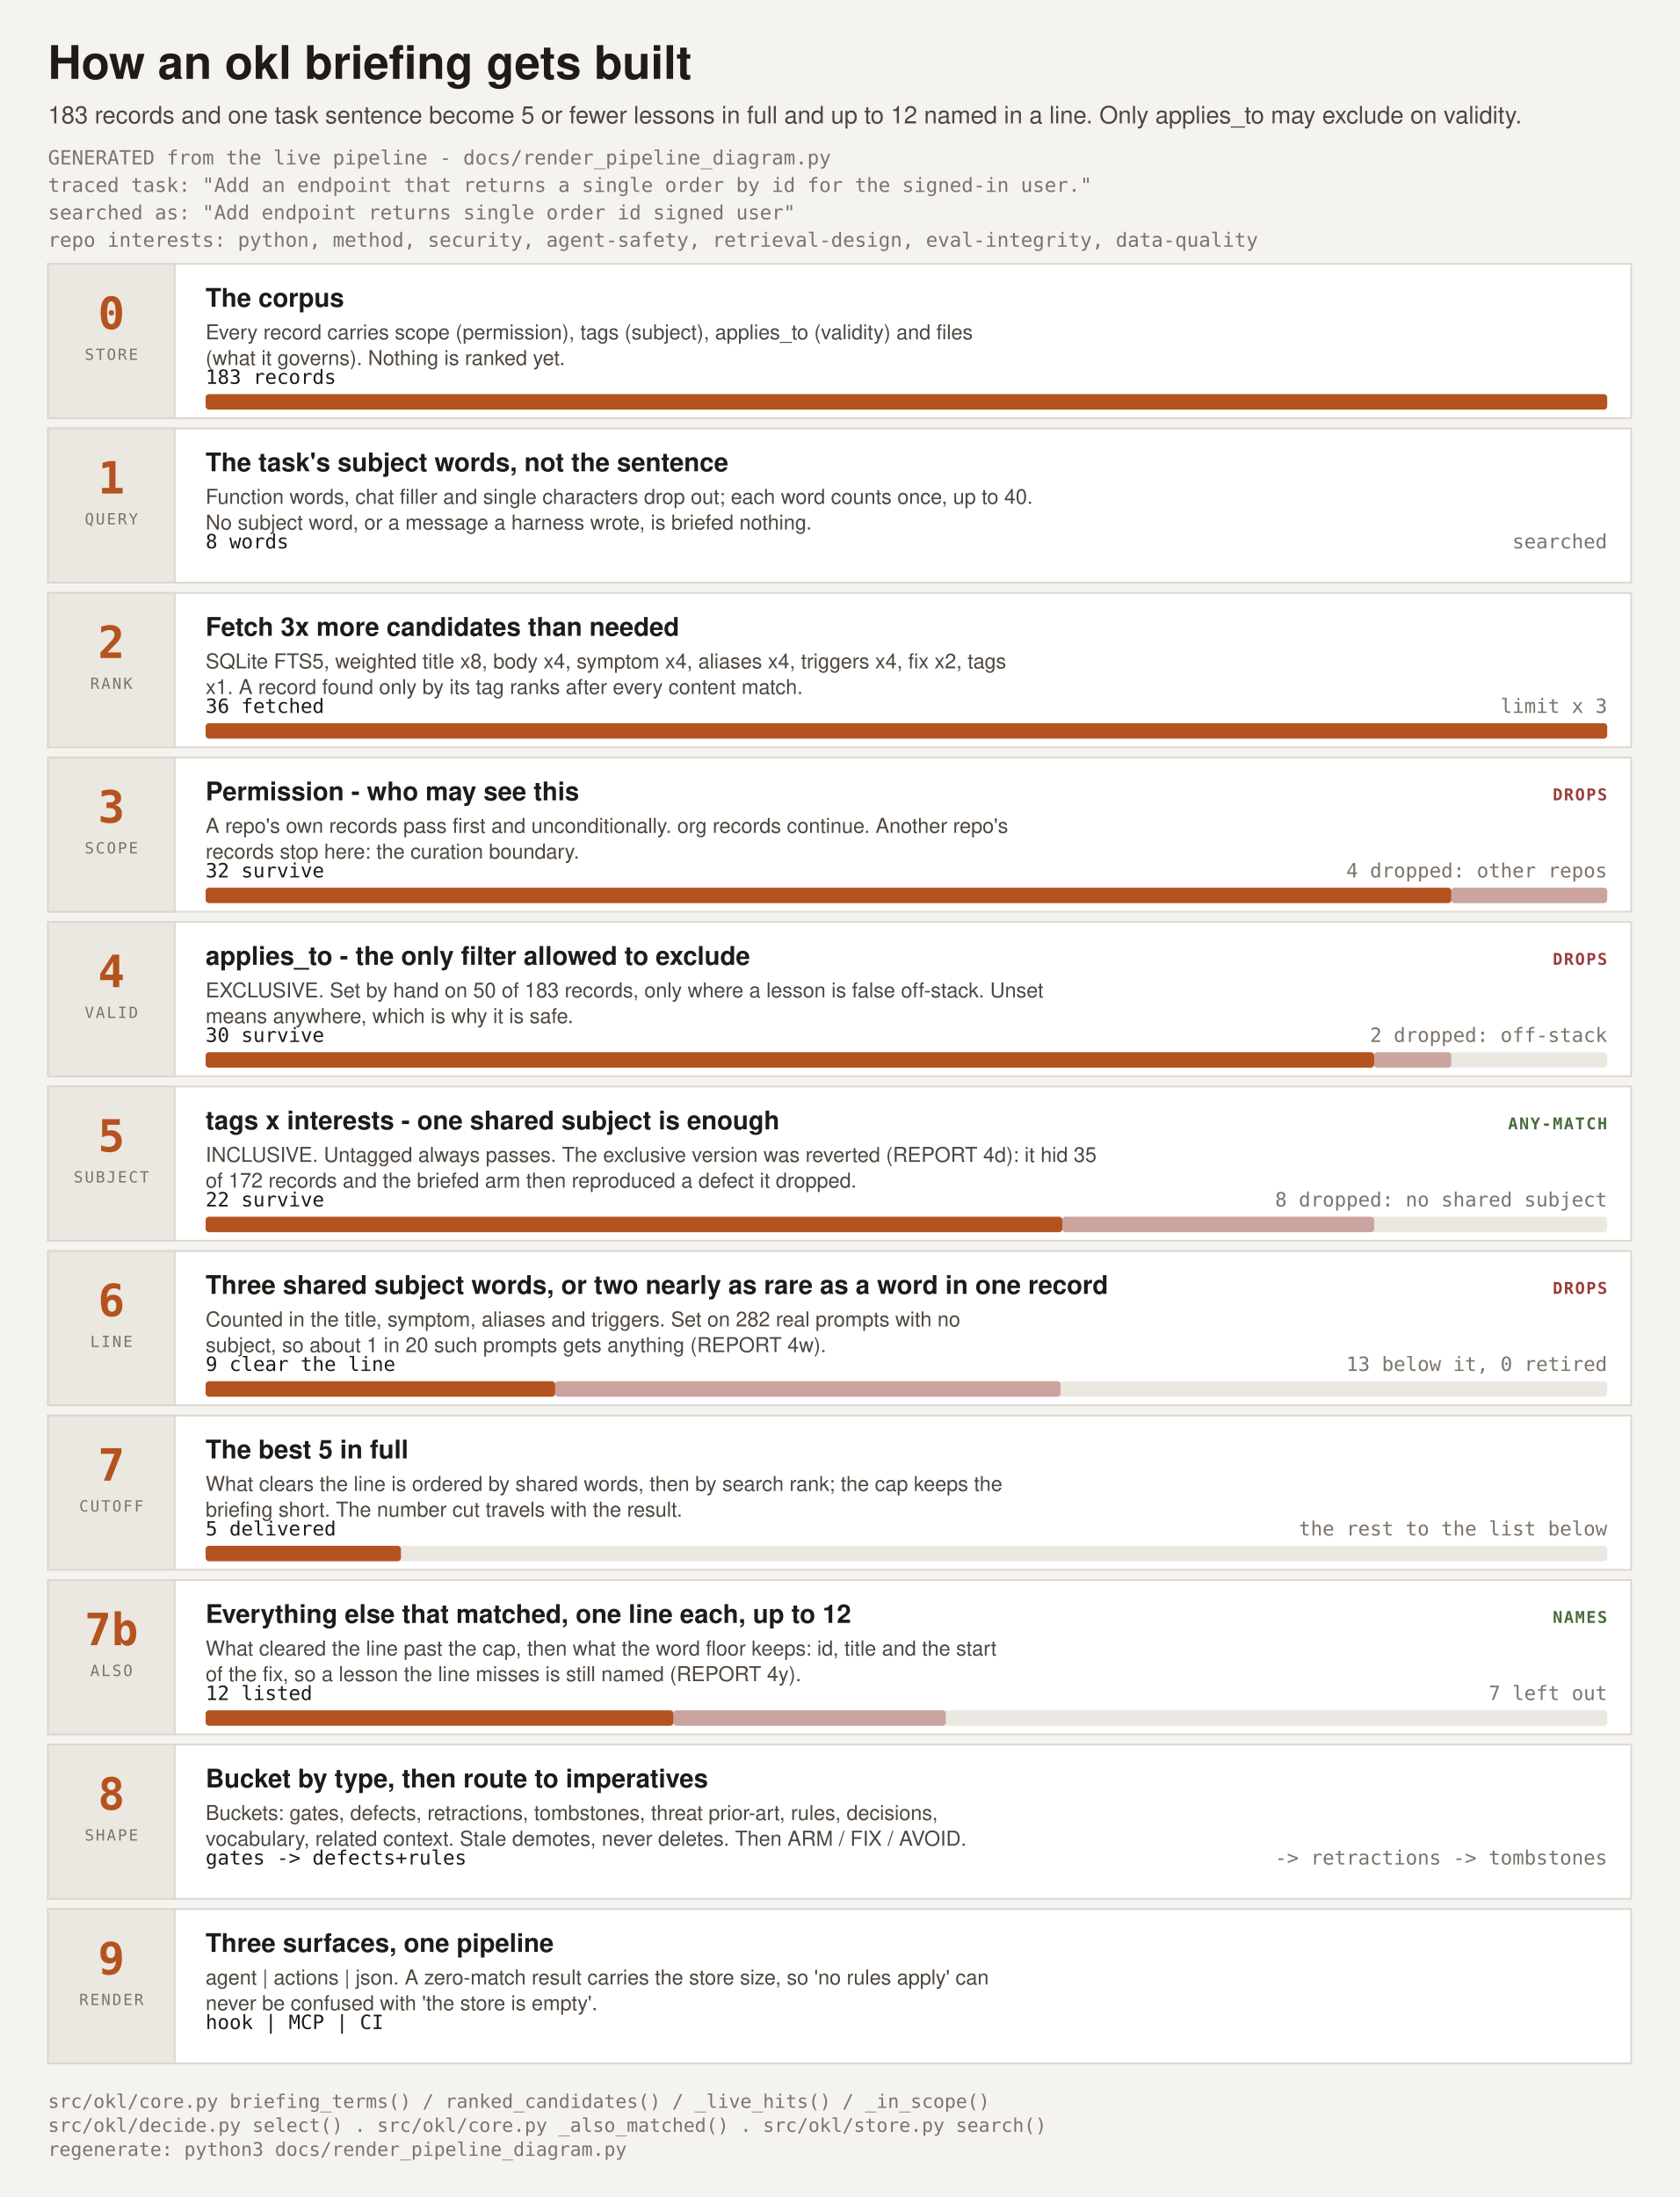
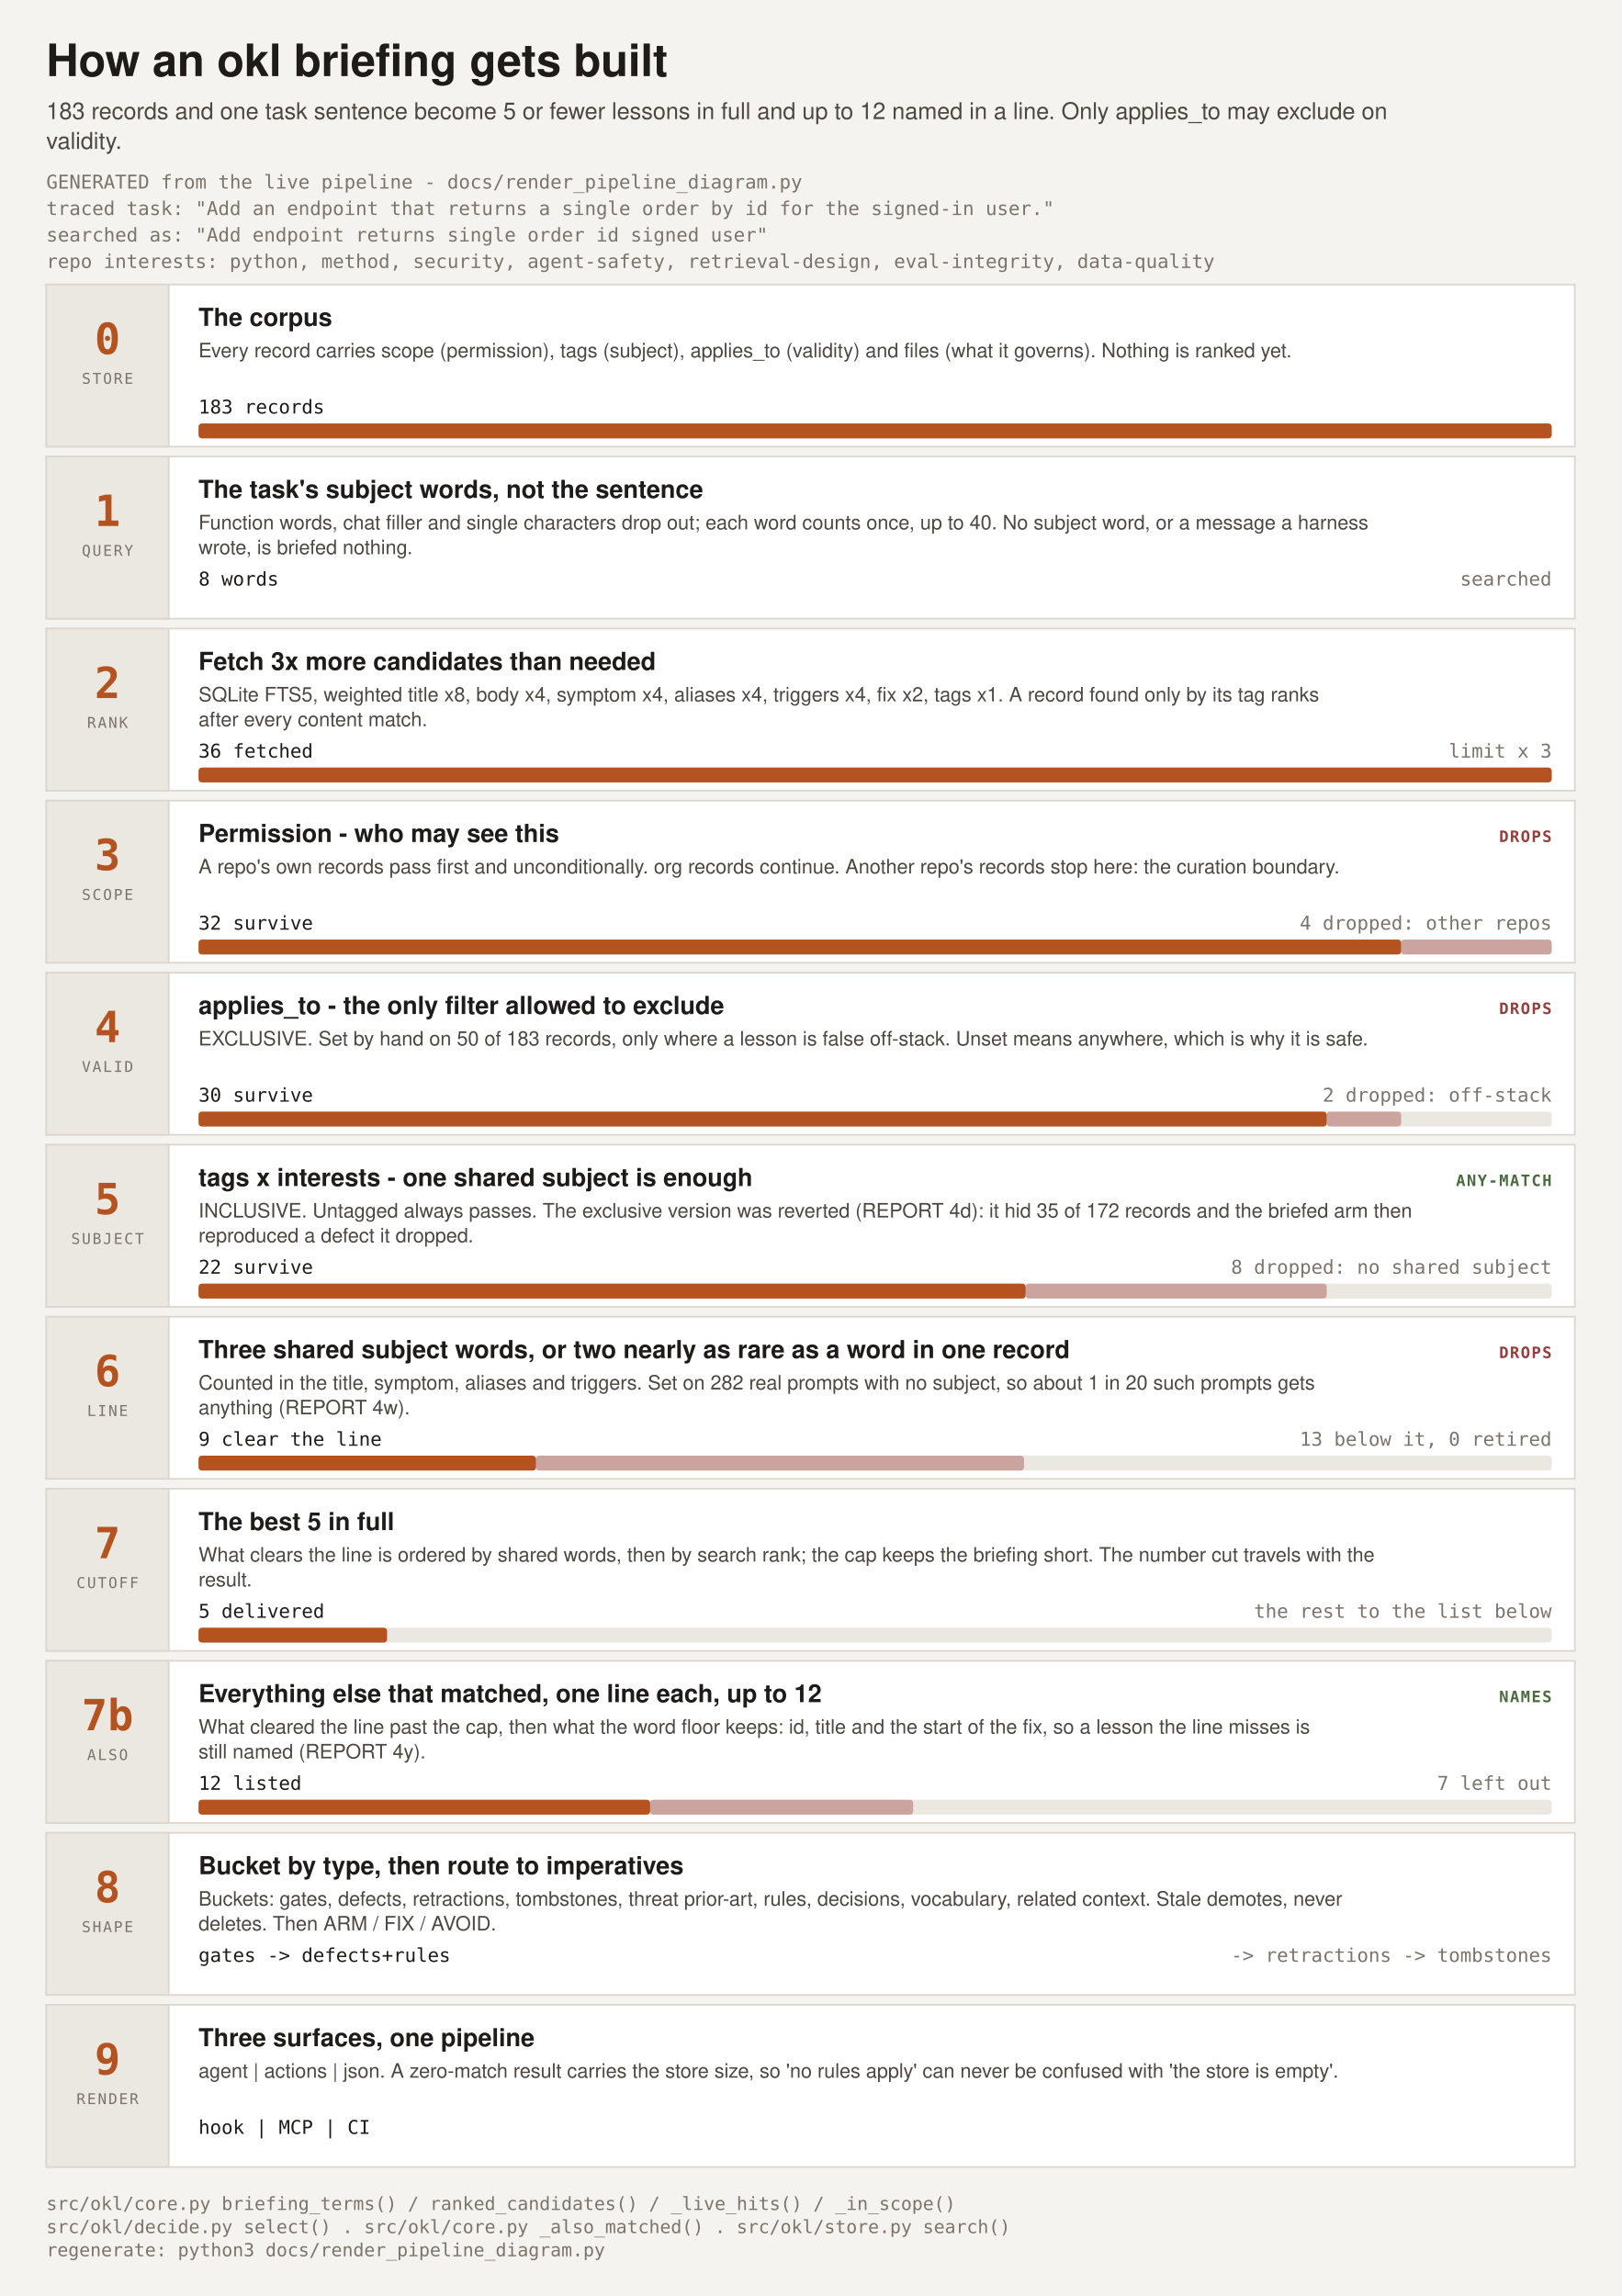
- <svg xmlns="http://www.w3.org/2000/svg" width="980" height="1282" viewBox="0 0 980 1282" font-family="ui-sans-serif,-apple-system,Segoe UI,Helvetica,Arial,sans-serif">
-   <rect width="980" height="1282" fill="#F5F3F0" />
+ <svg xmlns="http://www.w3.org/2000/svg" width="980" height="1388" viewBox="0 0 980 1388" font-family="ui-sans-serif,-apple-system,Segoe UI,Helvetica,Arial,sans-serif">
+   <rect width="980" height="1388" fill="#F5F3F0" />
  <text x="28" y="46" font-size="27" font-weight="700" fill="#1E1B18">How an okl briefing gets built</text>
-   <text x="28" y="72" font-size="14" fill="#4E4740">183 records and one task sentence become 5 or fewer lessons in full and up to 12 named in a line. Only applies_to may exclude on validity.</text>
-   <text x="28" y="96" font-size="11.5" font-family="ui-monospace,SFMono-Regular,Menlo,Consolas,monospace" fill="#7C736A">GENERATED from the live pipeline - docs/render_pipeline_diagram.py</text>
-   <text x="28" y="112" font-size="11.5" font-family="ui-monospace,SFMono-Regular,Menlo,Consolas,monospace" fill="#7C736A">traced task: "Add an endpoint that returns a single order by id for the signed-in user."</text>
-   <text x="28" y="128" font-size="11.5" font-family="ui-monospace,SFMono-Regular,Menlo,Consolas,monospace" fill="#7C736A">searched as: "Add endpoint returns single order id signed user"</text>
-   <text x="28" y="144" font-size="11.5" font-family="ui-monospace,SFMono-Regular,Menlo,Consolas,monospace" fill="#7C736A">repo interests: python, method, security, agent-safety, retrieval-design, eval-integrity, data-quality</text>
-   <rect x="28" y="154" width="924" height="90" fill="#FFFFFF" stroke="#DCD6CE" />
-   <rect x="28" y="154" width="74" height="90" fill="#EBE7E1" stroke="#DCD6CE" />
-   <text x="65" y="192" font-size="26" font-weight="700" fill="#B4531F" font-family="ui-monospace,SFMono-Regular,Menlo,Consolas,monospace" text-anchor="middle">0</text>
-   <text x="65" y="210" font-size="9" fill="#7C736A" font-family="ui-monospace,SFMono-Regular,Menlo,Consolas,monospace" text-anchor="middle" letter-spacing="1">STORE</text>
-   <text x="120" y="179" font-size="15" font-weight="600" fill="#1E1B18">The corpus</text>
-   <text x="120" y="198" font-size="12" fill="#4E4740">Every record carries scope (permission), tags (subject), applies_to (validity) and files</text>
-   <text x="120" y="213" font-size="12" fill="#4E4740">(what it governs). Nothing is ranked yet.</text>
-   <text x="120" y="224" font-size="11.5" font-family="ui-monospace,SFMono-Regular,Menlo,Consolas,monospace" fill="#1E1B18" font-weight="500">183 records</text>
-   <rect x="120" y="230" width="818" height="9" rx="2" fill="#EBE7E1" />
-   <rect x="120" y="230" width="818" height="9" rx="2" fill="#B4531F" />
-   <rect x="28" y="250" width="924" height="90" fill="#FFFFFF" stroke="#DCD6CE" />
-   <rect x="28" y="250" width="74" height="90" fill="#EBE7E1" stroke="#DCD6CE" />
-   <text x="65" y="288" font-size="26" font-weight="700" fill="#B4531F" font-family="ui-monospace,SFMono-Regular,Menlo,Consolas,monospace" text-anchor="middle">1</text>
-   <text x="65" y="306" font-size="9" fill="#7C736A" font-family="ui-monospace,SFMono-Regular,Menlo,Consolas,monospace" text-anchor="middle" letter-spacing="1">QUERY</text>
-   <text x="120" y="275" font-size="15" font-weight="600" fill="#1E1B18">The task's subject words, not the sentence</text>
-   <text x="120" y="294" font-size="12" fill="#4E4740">Function words, chat filler and single characters drop out; each word counts once, up to 40.</text>
-   <text x="120" y="309" font-size="12" fill="#4E4740">No subject word, or a message a harness wrote, is briefed nothing.</text>
-   <text x="120" y="320" font-size="11.5" font-family="ui-monospace,SFMono-Regular,Menlo,Consolas,monospace" fill="#1E1B18" font-weight="500">8 words</text>
-   <text x="938" y="320" font-size="11.5" font-family="ui-monospace,SFMono-Regular,Menlo,Consolas,monospace" fill="#7C736A" text-anchor="end">searched</text>
-   <rect x="28" y="346" width="924" height="90" fill="#FFFFFF" stroke="#DCD6CE" />
-   <rect x="28" y="346" width="74" height="90" fill="#EBE7E1" stroke="#DCD6CE" />
-   <text x="65" y="384" font-size="26" font-weight="700" fill="#B4531F" font-family="ui-monospace,SFMono-Regular,Menlo,Consolas,monospace" text-anchor="middle">2</text>
-   <text x="65" y="402" font-size="9" fill="#7C736A" font-family="ui-monospace,SFMono-Regular,Menlo,Consolas,monospace" text-anchor="middle" letter-spacing="1">RANK</text>
-   <text x="120" y="371" font-size="15" font-weight="600" fill="#1E1B18">Fetch 3x more candidates than needed</text>
-   <text x="120" y="390" font-size="12" fill="#4E4740">SQLite FTS5, weighted title x8, body x4, symptom x4, aliases x4, triggers x4, fix x2, tags</text>
-   <text x="120" y="405" font-size="12" fill="#4E4740">x1. A record found only by its tag ranks after every content match.</text>
-   <text x="120" y="416" font-size="11.5" font-family="ui-monospace,SFMono-Regular,Menlo,Consolas,monospace" fill="#1E1B18" font-weight="500">36 fetched</text>
-   <text x="938" y="416" font-size="11.5" font-family="ui-monospace,SFMono-Regular,Menlo,Consolas,monospace" fill="#7C736A" text-anchor="end">limit x 3</text>
-   <rect x="120" y="422" width="818" height="9" rx="2" fill="#EBE7E1" />
-   <rect x="120" y="422" width="818" height="9" rx="2" fill="#B4531F" />
-   <rect x="28" y="442" width="924" height="90" fill="#FFFFFF" stroke="#DCD6CE" />
-   <rect x="28" y="442" width="74" height="90" fill="#EBE7E1" stroke="#DCD6CE" />
-   <text x="65" y="480" font-size="26" font-weight="700" fill="#B4531F" font-family="ui-monospace,SFMono-Regular,Menlo,Consolas,monospace" text-anchor="middle">3</text>
-   <text x="65" y="498" font-size="9" fill="#7C736A" font-family="ui-monospace,SFMono-Regular,Menlo,Consolas,monospace" text-anchor="middle" letter-spacing="1">SCOPE</text>
-   <text x="120" y="467" font-size="15" font-weight="600" fill="#1E1B18">Permission - who may see this</text>
-   <text x="120" y="486" font-size="12" fill="#4E4740">A repo's own records pass first and unconditionally. org records continue. Another repo's</text>
-   <text x="120" y="501" font-size="12" fill="#4E4740">records stop here: the curation boundary.</text>
-   <text x="938" y="467" font-size="9.5" fill="#9B3B3B" font-family="ui-monospace,SFMono-Regular,Menlo,Consolas,monospace" font-weight="700" text-anchor="end" letter-spacing="0.8">DROPS</text>
-   <text x="120" y="512" font-size="11.5" font-family="ui-monospace,SFMono-Regular,Menlo,Consolas,monospace" fill="#1E1B18" font-weight="500">32 survive</text>
-   <text x="938" y="512" font-size="11.5" font-family="ui-monospace,SFMono-Regular,Menlo,Consolas,monospace" fill="#7C736A" text-anchor="end">4 dropped: other repos</text>
-   <rect x="120" y="518" width="818" height="9" rx="2" fill="#EBE7E1" />
-   <rect x="120" y="518" width="727" height="9" rx="2" fill="#B4531F" />
-   <rect x="847" y="518" width="91" height="9" rx="2" fill="#9B3B3B" opacity="0.4" />
-   <rect x="28" y="538" width="924" height="90" fill="#FFFFFF" stroke="#DCD6CE" />
-   <rect x="28" y="538" width="74" height="90" fill="#EBE7E1" stroke="#DCD6CE" />
-   <text x="65" y="576" font-size="26" font-weight="700" fill="#B4531F" font-family="ui-monospace,SFMono-Regular,Menlo,Consolas,monospace" text-anchor="middle">4</text>
-   <text x="65" y="594" font-size="9" fill="#7C736A" font-family="ui-monospace,SFMono-Regular,Menlo,Consolas,monospace" text-anchor="middle" letter-spacing="1">VALID</text>
-   <text x="120" y="563" font-size="15" font-weight="600" fill="#1E1B18">applies_to - the only filter allowed to exclude</text>
-   <text x="120" y="582" font-size="12" fill="#4E4740">EXCLUSIVE. Set by hand on 50 of 183 records, only where a lesson is false off-stack. Unset</text>
-   <text x="120" y="597" font-size="12" fill="#4E4740">means anywhere, which is why it is safe.</text>
-   <text x="938" y="563" font-size="9.5" fill="#9B3B3B" font-family="ui-monospace,SFMono-Regular,Menlo,Consolas,monospace" font-weight="700" text-anchor="end" letter-spacing="0.8">DROPS</text>
-   <text x="120" y="608" font-size="11.5" font-family="ui-monospace,SFMono-Regular,Menlo,Consolas,monospace" fill="#1E1B18" font-weight="500">30 survive</text>
-   <text x="938" y="608" font-size="11.5" font-family="ui-monospace,SFMono-Regular,Menlo,Consolas,monospace" fill="#7C736A" text-anchor="end">2 dropped: off-stack</text>
-   <rect x="120" y="614" width="818" height="9" rx="2" fill="#EBE7E1" />
-   <rect x="120" y="614" width="682" height="9" rx="2" fill="#B4531F" />
-   <rect x="802" y="614" width="45" height="9" rx="2" fill="#9B3B3B" opacity="0.4" />
-   <rect x="28" y="634" width="924" height="90" fill="#FFFFFF" stroke="#DCD6CE" />
-   <rect x="28" y="634" width="74" height="90" fill="#EBE7E1" stroke="#DCD6CE" />
-   <text x="65" y="672" font-size="26" font-weight="700" fill="#B4531F" font-family="ui-monospace,SFMono-Regular,Menlo,Consolas,monospace" text-anchor="middle">5</text>
-   <text x="65" y="690" font-size="9" fill="#7C736A" font-family="ui-monospace,SFMono-Regular,Menlo,Consolas,monospace" text-anchor="middle" letter-spacing="1">SUBJECT</text>
-   <text x="120" y="659" font-size="15" font-weight="600" fill="#1E1B18">tags x interests - one shared subject is enough</text>
-   <text x="120" y="678" font-size="12" fill="#4E4740">INCLUSIVE. Untagged always passes. The exclusive version was reverted (REPORT 4d): it hid 35</text>
-   <text x="120" y="693" font-size="12" fill="#4E4740">of 172 records and the briefed arm then reproduced a defect it dropped.</text>
-   <text x="938" y="659" font-size="9.5" fill="#4A6B3D" font-family="ui-monospace,SFMono-Regular,Menlo,Consolas,monospace" font-weight="700" text-anchor="end" letter-spacing="0.8">ANY-MATCH</text>
-   <text x="120" y="704" font-size="11.5" font-family="ui-monospace,SFMono-Regular,Menlo,Consolas,monospace" fill="#1E1B18" font-weight="500">22 survive</text>
-   <text x="938" y="704" font-size="11.5" font-family="ui-monospace,SFMono-Regular,Menlo,Consolas,monospace" fill="#7C736A" text-anchor="end">8 dropped: no shared subject</text>
-   <rect x="120" y="710" width="818" height="9" rx="2" fill="#EBE7E1" />
-   <rect x="120" y="710" width="500" height="9" rx="2" fill="#B4531F" />
-   <rect x="620" y="710" width="182" height="9" rx="2" fill="#9B3B3B" opacity="0.4" />
-   <rect x="28" y="730" width="924" height="90" fill="#FFFFFF" stroke="#DCD6CE" />
-   <rect x="28" y="730" width="74" height="90" fill="#EBE7E1" stroke="#DCD6CE" />
-   <text x="65" y="768" font-size="26" font-weight="700" fill="#B4531F" font-family="ui-monospace,SFMono-Regular,Menlo,Consolas,monospace" text-anchor="middle">6</text>
-   <text x="65" y="786" font-size="9" fill="#7C736A" font-family="ui-monospace,SFMono-Regular,Menlo,Consolas,monospace" text-anchor="middle" letter-spacing="1">LINE</text>
-   <text x="120" y="755" font-size="15" font-weight="600" fill="#1E1B18">Three shared subject words, or two nearly as rare as a word in one record</text>
-   <text x="120" y="774" font-size="12" fill="#4E4740">Counted in the title, symptom, aliases and triggers. Set on 282 real prompts with no</text>
-   <text x="120" y="789" font-size="12" fill="#4E4740">subject, so about 1 in 20 such prompts gets anything (REPORT 4w).</text>
-   <text x="938" y="755" font-size="9.5" fill="#9B3B3B" font-family="ui-monospace,SFMono-Regular,Menlo,Consolas,monospace" font-weight="700" text-anchor="end" letter-spacing="0.8">DROPS</text>
-   <text x="120" y="800" font-size="11.5" font-family="ui-monospace,SFMono-Regular,Menlo,Consolas,monospace" fill="#1E1B18" font-weight="500">9 clear the line</text>
-   <text x="938" y="800" font-size="11.5" font-family="ui-monospace,SFMono-Regular,Menlo,Consolas,monospace" fill="#7C736A" text-anchor="end">13 below it, 0 retired</text>
-   <rect x="120" y="806" width="818" height="9" rx="2" fill="#EBE7E1" />
-   <rect x="120" y="806" width="204" height="9" rx="2" fill="#B4531F" />
-   <rect x="324" y="806" width="295" height="9" rx="2" fill="#9B3B3B" opacity="0.4" />
-   <rect x="28" y="826" width="924" height="90" fill="#FFFFFF" stroke="#DCD6CE" />
-   <rect x="28" y="826" width="74" height="90" fill="#EBE7E1" stroke="#DCD6CE" />
-   <text x="65" y="864" font-size="26" font-weight="700" fill="#B4531F" font-family="ui-monospace,SFMono-Regular,Menlo,Consolas,monospace" text-anchor="middle">7</text>
-   <text x="65" y="882" font-size="9" fill="#7C736A" font-family="ui-monospace,SFMono-Regular,Menlo,Consolas,monospace" text-anchor="middle" letter-spacing="1">CUTOFF</text>
-   <text x="120" y="851" font-size="15" font-weight="600" fill="#1E1B18">The best 5 in full</text>
-   <text x="120" y="870" font-size="12" fill="#4E4740">What clears the line is ordered by shared words, then by search rank; the cap keeps the</text>
-   <text x="120" y="885" font-size="12" fill="#4E4740">briefing short. The number cut travels with the result.</text>
-   <text x="120" y="896" font-size="11.5" font-family="ui-monospace,SFMono-Regular,Menlo,Consolas,monospace" fill="#1E1B18" font-weight="500">5 delivered</text>
-   <text x="938" y="896" font-size="11.5" font-family="ui-monospace,SFMono-Regular,Menlo,Consolas,monospace" fill="#7C736A" text-anchor="end">the rest to the list below</text>
-   <rect x="120" y="902" width="818" height="9" rx="2" fill="#EBE7E1" />
-   <rect x="120" y="902" width="114" height="9" rx="2" fill="#B4531F" />
-   <rect x="28" y="922" width="924" height="90" fill="#FFFFFF" stroke="#DCD6CE" />
-   <rect x="28" y="922" width="74" height="90" fill="#EBE7E1" stroke="#DCD6CE" />
-   <text x="65" y="960" font-size="26" font-weight="700" fill="#B4531F" font-family="ui-monospace,SFMono-Regular,Menlo,Consolas,monospace" text-anchor="middle">7b</text>
-   <text x="65" y="978" font-size="9" fill="#7C736A" font-family="ui-monospace,SFMono-Regular,Menlo,Consolas,monospace" text-anchor="middle" letter-spacing="1">ALSO</text>
-   <text x="120" y="947" font-size="15" font-weight="600" fill="#1E1B18">Everything else that matched, one line each, up to 12</text>
-   <text x="120" y="966" font-size="12" fill="#4E4740">What cleared the line past the cap, then what the word floor keeps: id, title and the start</text>
-   <text x="120" y="981" font-size="12" fill="#4E4740">of the fix, so a lesson the line misses is still named (REPORT 4y).</text>
-   <text x="938" y="947" font-size="9.5" fill="#4A6B3D" font-family="ui-monospace,SFMono-Regular,Menlo,Consolas,monospace" font-weight="700" text-anchor="end" letter-spacing="0.8">NAMES</text>
-   <text x="120" y="992" font-size="11.5" font-family="ui-monospace,SFMono-Regular,Menlo,Consolas,monospace" fill="#1E1B18" font-weight="500">12 listed</text>
-   <text x="938" y="992" font-size="11.5" font-family="ui-monospace,SFMono-Regular,Menlo,Consolas,monospace" fill="#7C736A" text-anchor="end">7 left out</text>
-   <rect x="120" y="998" width="818" height="9" rx="2" fill="#EBE7E1" />
-   <rect x="120" y="998" width="273" height="9" rx="2" fill="#B4531F" />
-   <rect x="393" y="998" width="159" height="9" rx="2" fill="#9B3B3B" opacity="0.4" />
-   <rect x="28" y="1018" width="924" height="90" fill="#FFFFFF" stroke="#DCD6CE" />
-   <rect x="28" y="1018" width="74" height="90" fill="#EBE7E1" stroke="#DCD6CE" />
-   <text x="65" y="1056" font-size="26" font-weight="700" fill="#B4531F" font-family="ui-monospace,SFMono-Regular,Menlo,Consolas,monospace" text-anchor="middle">8</text>
-   <text x="65" y="1074" font-size="9" fill="#7C736A" font-family="ui-monospace,SFMono-Regular,Menlo,Consolas,monospace" text-anchor="middle" letter-spacing="1">SHAPE</text>
-   <text x="120" y="1043" font-size="15" font-weight="600" fill="#1E1B18">Bucket by type, then route to imperatives</text>
-   <text x="120" y="1062" font-size="12" fill="#4E4740">Buckets: gates, defects, retractions, tombstones, threat prior-art, rules, decisions,</text>
-   <text x="120" y="1077" font-size="12" fill="#4E4740">vocabulary, related context. Stale demotes, never deletes. Then ARM / FIX / AVOID.</text>
-   <text x="120" y="1088" font-size="11.5" font-family="ui-monospace,SFMono-Regular,Menlo,Consolas,monospace" fill="#1E1B18" font-weight="500">gates -&gt; defects+rules</text>
-   <text x="938" y="1088" font-size="11.5" font-family="ui-monospace,SFMono-Regular,Menlo,Consolas,monospace" fill="#7C736A" text-anchor="end">-&gt; retractions -&gt; tombstones</text>
-   <rect x="28" y="1114" width="924" height="90" fill="#FFFFFF" stroke="#DCD6CE" />
-   <rect x="28" y="1114" width="74" height="90" fill="#EBE7E1" stroke="#DCD6CE" />
-   <text x="65" y="1152" font-size="26" font-weight="700" fill="#B4531F" font-family="ui-monospace,SFMono-Regular,Menlo,Consolas,monospace" text-anchor="middle">9</text>
-   <text x="65" y="1170" font-size="9" fill="#7C736A" font-family="ui-monospace,SFMono-Regular,Menlo,Consolas,monospace" text-anchor="middle" letter-spacing="1">RENDER</text>
-   <text x="120" y="1139" font-size="15" font-weight="600" fill="#1E1B18">Three surfaces, one pipeline</text>
-   <text x="120" y="1158" font-size="12" fill="#4E4740">agent | actions | json. A zero-match result carries the store size, so 'no rules apply' can</text>
-   <text x="120" y="1173" font-size="12" fill="#4E4740">never be confused with 'the store is empty'.</text>
-   <text x="120" y="1184" font-size="11.5" font-family="ui-monospace,SFMono-Regular,Menlo,Consolas,monospace" fill="#1E1B18" font-weight="500">hook | MCP | CI</text>
-   <text x="28" y="1230" font-size="11" font-family="ui-monospace,SFMono-Regular,Menlo,Consolas,monospace" fill="#7C736A">src/okl/core.py briefing_terms() / ranked_candidates() / _live_hits() / _in_scope()</text>
-   <text x="28" y="1244" font-size="11" font-family="ui-monospace,SFMono-Regular,Menlo,Consolas,monospace" fill="#7C736A">src/okl/decide.py select() . src/okl/core.py _also_matched() . src/okl/store.py search()</text>
-   <text x="28" y="1258" font-size="11" font-family="ui-monospace,SFMono-Regular,Menlo,Consolas,monospace" fill="#7C736A">regenerate: python3 docs/render_pipeline_diagram.py</text>
+   <text x="28" y="72" font-size="14" fill="#4E4740">183 records and one task sentence become 5 or fewer lessons in full and up to 12 named in a line. Only applies_to may exclude on</text>
+   <text x="28" y="90" font-size="14" fill="#4E4740">validity.</text>
+   <text x="28" y="114" font-size="11.5" font-family="ui-monospace,SFMono-Regular,Menlo,Consolas,monospace" fill="#7C736A">GENERATED from the live pipeline - docs/render_pipeline_diagram.py</text>
+   <text x="28" y="130" font-size="11.5" font-family="ui-monospace,SFMono-Regular,Menlo,Consolas,monospace" fill="#7C736A">traced task: "Add an endpoint that returns a single order by id for the signed-in user."</text>
+   <text x="28" y="146" font-size="11.5" font-family="ui-monospace,SFMono-Regular,Menlo,Consolas,monospace" fill="#7C736A">searched as: "Add endpoint returns single order id signed user"</text>
+   <text x="28" y="162" font-size="11.5" font-family="ui-monospace,SFMono-Regular,Menlo,Consolas,monospace" fill="#7C736A">repo interests: python, method, security, agent-safety, retrieval-design, eval-integrity, data-quality</text>
+   <rect x="28" y="172" width="924" height="98" fill="#FFFFFF" stroke="#DCD6CE" />
+   <rect x="28" y="172" width="74" height="98" fill="#EBE7E1" stroke="#DCD6CE" />
+   <text x="65" y="214" font-size="26" font-weight="700" fill="#B4531F" font-family="ui-monospace,SFMono-Regular,Menlo,Consolas,monospace" text-anchor="middle">0</text>
+   <text x="65" y="232" font-size="9" fill="#7C736A" font-family="ui-monospace,SFMono-Regular,Menlo,Consolas,monospace" text-anchor="middle" letter-spacing="1">STORE</text>
+   <text x="120" y="197" font-size="15" font-weight="600" fill="#1E1B18">The corpus</text>
+   <text x="120" y="216" font-size="12" fill="#4E4740">Every record carries scope (permission), tags (subject), applies_to (validity) and files (what it governs). Nothing is ranked yet.</text>
+   <text x="120" y="250" font-size="11.5" font-family="ui-monospace,SFMono-Regular,Menlo,Consolas,monospace" fill="#1E1B18" font-weight="500">183 records</text>
+   <rect x="120" y="256" width="818" height="9" rx="2" fill="#EBE7E1" />
+   <rect x="120" y="256" width="818" height="9" rx="2" fill="#B4531F" />
+   <rect x="28" y="276" width="924" height="98" fill="#FFFFFF" stroke="#DCD6CE" />
+   <rect x="28" y="276" width="74" height="98" fill="#EBE7E1" stroke="#DCD6CE" />
+   <text x="65" y="318" font-size="26" font-weight="700" fill="#B4531F" font-family="ui-monospace,SFMono-Regular,Menlo,Consolas,monospace" text-anchor="middle">1</text>
+   <text x="65" y="336" font-size="9" fill="#7C736A" font-family="ui-monospace,SFMono-Regular,Menlo,Consolas,monospace" text-anchor="middle" letter-spacing="1">QUERY</text>
+   <text x="120" y="301" font-size="15" font-weight="600" fill="#1E1B18">The task's subject words, not the sentence</text>
+   <text x="120" y="320" font-size="12" fill="#4E4740">Function words, chat filler and single characters drop out; each word counts once, up to 40. No subject word, or a message a harness</text>
+   <text x="120" y="335" font-size="12" fill="#4E4740">wrote, is briefed nothing.</text>
+   <text x="120" y="354" font-size="11.5" font-family="ui-monospace,SFMono-Regular,Menlo,Consolas,monospace" fill="#1E1B18" font-weight="500">8 words</text>
+   <text x="938" y="354" font-size="11.5" font-family="ui-monospace,SFMono-Regular,Menlo,Consolas,monospace" fill="#7C736A" text-anchor="end">searched</text>
+   <rect x="28" y="380" width="924" height="98" fill="#FFFFFF" stroke="#DCD6CE" />
+   <rect x="28" y="380" width="74" height="98" fill="#EBE7E1" stroke="#DCD6CE" />
+   <text x="65" y="422" font-size="26" font-weight="700" fill="#B4531F" font-family="ui-monospace,SFMono-Regular,Menlo,Consolas,monospace" text-anchor="middle">2</text>
+   <text x="65" y="440" font-size="9" fill="#7C736A" font-family="ui-monospace,SFMono-Regular,Menlo,Consolas,monospace" text-anchor="middle" letter-spacing="1">RANK</text>
+   <text x="120" y="405" font-size="15" font-weight="600" fill="#1E1B18">Fetch 3x more candidates than needed</text>
+   <text x="120" y="424" font-size="12" fill="#4E4740">SQLite FTS5, weighted title x8, body x4, symptom x4, aliases x4, triggers x4, fix x2, tags x1. A record found only by its tag ranks</text>
+   <text x="120" y="439" font-size="12" fill="#4E4740">after every content match.</text>
+   <text x="120" y="458" font-size="11.5" font-family="ui-monospace,SFMono-Regular,Menlo,Consolas,monospace" fill="#1E1B18" font-weight="500">36 fetched</text>
+   <text x="938" y="458" font-size="11.5" font-family="ui-monospace,SFMono-Regular,Menlo,Consolas,monospace" fill="#7C736A" text-anchor="end">limit x 3</text>
+   <rect x="120" y="464" width="818" height="9" rx="2" fill="#EBE7E1" />
+   <rect x="120" y="464" width="818" height="9" rx="2" fill="#B4531F" />
+   <rect x="28" y="484" width="924" height="98" fill="#FFFFFF" stroke="#DCD6CE" />
+   <rect x="28" y="484" width="74" height="98" fill="#EBE7E1" stroke="#DCD6CE" />
+   <text x="65" y="526" font-size="26" font-weight="700" fill="#B4531F" font-family="ui-monospace,SFMono-Regular,Menlo,Consolas,monospace" text-anchor="middle">3</text>
+   <text x="65" y="544" font-size="9" fill="#7C736A" font-family="ui-monospace,SFMono-Regular,Menlo,Consolas,monospace" text-anchor="middle" letter-spacing="1">SCOPE</text>
+   <text x="120" y="509" font-size="15" font-weight="600" fill="#1E1B18">Permission - who may see this</text>
+   <text x="120" y="528" font-size="12" fill="#4E4740">A repo's own records pass first and unconditionally. org records continue. Another repo's records stop here: the curation boundary.</text>
+   <text x="938" y="509" font-size="9.5" fill="#9B3B3B" font-family="ui-monospace,SFMono-Regular,Menlo,Consolas,monospace" font-weight="700" text-anchor="end" letter-spacing="0.8">DROPS</text>
+   <text x="120" y="562" font-size="11.5" font-family="ui-monospace,SFMono-Regular,Menlo,Consolas,monospace" fill="#1E1B18" font-weight="500">32 survive</text>
+   <text x="938" y="562" font-size="11.5" font-family="ui-monospace,SFMono-Regular,Menlo,Consolas,monospace" fill="#7C736A" text-anchor="end">4 dropped: other repos</text>
+   <rect x="120" y="568" width="818" height="9" rx="2" fill="#EBE7E1" />
+   <rect x="120" y="568" width="727" height="9" rx="2" fill="#B4531F" />
+   <rect x="847" y="568" width="91" height="9" rx="2" fill="#9B3B3B" opacity="0.4" />
+   <rect x="28" y="588" width="924" height="98" fill="#FFFFFF" stroke="#DCD6CE" />
+   <rect x="28" y="588" width="74" height="98" fill="#EBE7E1" stroke="#DCD6CE" />
+   <text x="65" y="630" font-size="26" font-weight="700" fill="#B4531F" font-family="ui-monospace,SFMono-Regular,Menlo,Consolas,monospace" text-anchor="middle">4</text>
+   <text x="65" y="648" font-size="9" fill="#7C736A" font-family="ui-monospace,SFMono-Regular,Menlo,Consolas,monospace" text-anchor="middle" letter-spacing="1">VALID</text>
+   <text x="120" y="613" font-size="15" font-weight="600" fill="#1E1B18">applies_to - the only filter allowed to exclude</text>
+   <text x="120" y="632" font-size="12" fill="#4E4740">EXCLUSIVE. Set by hand on 50 of 183 records, only where a lesson is false off-stack. Unset means anywhere, which is why it is safe.</text>
+   <text x="938" y="613" font-size="9.5" fill="#9B3B3B" font-family="ui-monospace,SFMono-Regular,Menlo,Consolas,monospace" font-weight="700" text-anchor="end" letter-spacing="0.8">DROPS</text>
+   <text x="120" y="666" font-size="11.5" font-family="ui-monospace,SFMono-Regular,Menlo,Consolas,monospace" fill="#1E1B18" font-weight="500">30 survive</text>
+   <text x="938" y="666" font-size="11.5" font-family="ui-monospace,SFMono-Regular,Menlo,Consolas,monospace" fill="#7C736A" text-anchor="end">2 dropped: off-stack</text>
+   <rect x="120" y="672" width="818" height="9" rx="2" fill="#EBE7E1" />
+   <rect x="120" y="672" width="682" height="9" rx="2" fill="#B4531F" />
+   <rect x="802" y="672" width="45" height="9" rx="2" fill="#9B3B3B" opacity="0.4" />
+   <rect x="28" y="692" width="924" height="98" fill="#FFFFFF" stroke="#DCD6CE" />
+   <rect x="28" y="692" width="74" height="98" fill="#EBE7E1" stroke="#DCD6CE" />
+   <text x="65" y="734" font-size="26" font-weight="700" fill="#B4531F" font-family="ui-monospace,SFMono-Regular,Menlo,Consolas,monospace" text-anchor="middle">5</text>
+   <text x="65" y="752" font-size="9" fill="#7C736A" font-family="ui-monospace,SFMono-Regular,Menlo,Consolas,monospace" text-anchor="middle" letter-spacing="1">SUBJECT</text>
+   <text x="120" y="717" font-size="15" font-weight="600" fill="#1E1B18">tags x interests - one shared subject is enough</text>
+   <text x="120" y="736" font-size="12" fill="#4E4740">INCLUSIVE. Untagged always passes. The exclusive version was reverted (REPORT 4d): it hid 35 of 172 records and the briefed arm then</text>
+   <text x="120" y="751" font-size="12" fill="#4E4740">reproduced a defect it dropped.</text>
+   <text x="938" y="717" font-size="9.5" fill="#4A6B3D" font-family="ui-monospace,SFMono-Regular,Menlo,Consolas,monospace" font-weight="700" text-anchor="end" letter-spacing="0.8">ANY-MATCH</text>
+   <text x="120" y="770" font-size="11.5" font-family="ui-monospace,SFMono-Regular,Menlo,Consolas,monospace" fill="#1E1B18" font-weight="500">22 survive</text>
+   <text x="938" y="770" font-size="11.5" font-family="ui-monospace,SFMono-Regular,Menlo,Consolas,monospace" fill="#7C736A" text-anchor="end">8 dropped: no shared subject</text>
+   <rect x="120" y="776" width="818" height="9" rx="2" fill="#EBE7E1" />
+   <rect x="120" y="776" width="500" height="9" rx="2" fill="#B4531F" />
+   <rect x="620" y="776" width="182" height="9" rx="2" fill="#9B3B3B" opacity="0.4" />
+   <rect x="28" y="796" width="924" height="98" fill="#FFFFFF" stroke="#DCD6CE" />
+   <rect x="28" y="796" width="74" height="98" fill="#EBE7E1" stroke="#DCD6CE" />
+   <text x="65" y="838" font-size="26" font-weight="700" fill="#B4531F" font-family="ui-monospace,SFMono-Regular,Menlo,Consolas,monospace" text-anchor="middle">6</text>
+   <text x="65" y="856" font-size="9" fill="#7C736A" font-family="ui-monospace,SFMono-Regular,Menlo,Consolas,monospace" text-anchor="middle" letter-spacing="1">LINE</text>
+   <text x="120" y="821" font-size="15" font-weight="600" fill="#1E1B18">Three shared subject words, or two nearly as rare as a word in one record</text>
+   <text x="120" y="840" font-size="12" fill="#4E4740">Counted in the title, symptom, aliases and triggers. Set on 282 real prompts with no subject, so about 1 in 20 such prompts gets</text>
+   <text x="120" y="855" font-size="12" fill="#4E4740">anything (REPORT 4w).</text>
+   <text x="938" y="821" font-size="9.5" fill="#9B3B3B" font-family="ui-monospace,SFMono-Regular,Menlo,Consolas,monospace" font-weight="700" text-anchor="end" letter-spacing="0.8">DROPS</text>
+   <text x="120" y="874" font-size="11.5" font-family="ui-monospace,SFMono-Regular,Menlo,Consolas,monospace" fill="#1E1B18" font-weight="500">9 clear the line</text>
+   <text x="938" y="874" font-size="11.5" font-family="ui-monospace,SFMono-Regular,Menlo,Consolas,monospace" fill="#7C736A" text-anchor="end">13 below it, 0 retired</text>
+   <rect x="120" y="880" width="818" height="9" rx="2" fill="#EBE7E1" />
+   <rect x="120" y="880" width="204" height="9" rx="2" fill="#B4531F" />
+   <rect x="324" y="880" width="295" height="9" rx="2" fill="#9B3B3B" opacity="0.4" />
+   <rect x="28" y="900" width="924" height="98" fill="#FFFFFF" stroke="#DCD6CE" />
+   <rect x="28" y="900" width="74" height="98" fill="#EBE7E1" stroke="#DCD6CE" />
+   <text x="65" y="942" font-size="26" font-weight="700" fill="#B4531F" font-family="ui-monospace,SFMono-Regular,Menlo,Consolas,monospace" text-anchor="middle">7</text>
+   <text x="65" y="960" font-size="9" fill="#7C736A" font-family="ui-monospace,SFMono-Regular,Menlo,Consolas,monospace" text-anchor="middle" letter-spacing="1">CUTOFF</text>
+   <text x="120" y="925" font-size="15" font-weight="600" fill="#1E1B18">The best 5 in full</text>
+   <text x="120" y="944" font-size="12" fill="#4E4740">What clears the line is ordered by shared words, then by search rank; the cap keeps the briefing short. The number cut travels with the</text>
+   <text x="120" y="959" font-size="12" fill="#4E4740">result.</text>
+   <text x="120" y="978" font-size="11.5" font-family="ui-monospace,SFMono-Regular,Menlo,Consolas,monospace" fill="#1E1B18" font-weight="500">5 delivered</text>
+   <text x="938" y="978" font-size="11.5" font-family="ui-monospace,SFMono-Regular,Menlo,Consolas,monospace" fill="#7C736A" text-anchor="end">the rest to the list below</text>
+   <rect x="120" y="984" width="818" height="9" rx="2" fill="#EBE7E1" />
+   <rect x="120" y="984" width="114" height="9" rx="2" fill="#B4531F" />
+   <rect x="28" y="1004" width="924" height="98" fill="#FFFFFF" stroke="#DCD6CE" />
+   <rect x="28" y="1004" width="74" height="98" fill="#EBE7E1" stroke="#DCD6CE" />
+   <text x="65" y="1046" font-size="26" font-weight="700" fill="#B4531F" font-family="ui-monospace,SFMono-Regular,Menlo,Consolas,monospace" text-anchor="middle">7b</text>
+   <text x="65" y="1064" font-size="9" fill="#7C736A" font-family="ui-monospace,SFMono-Regular,Menlo,Consolas,monospace" text-anchor="middle" letter-spacing="1">ALSO</text>
+   <text x="120" y="1029" font-size="15" font-weight="600" fill="#1E1B18">Everything else that matched, one line each, up to 12</text>
+   <text x="120" y="1048" font-size="12" fill="#4E4740">What cleared the line past the cap, then what the word floor keeps: id, title and the start of the fix, so a lesson the line misses is</text>
+   <text x="120" y="1063" font-size="12" fill="#4E4740">still named (REPORT 4y).</text>
+   <text x="938" y="1029" font-size="9.5" fill="#4A6B3D" font-family="ui-monospace,SFMono-Regular,Menlo,Consolas,monospace" font-weight="700" text-anchor="end" letter-spacing="0.8">NAMES</text>
+   <text x="120" y="1082" font-size="11.5" font-family="ui-monospace,SFMono-Regular,Menlo,Consolas,monospace" fill="#1E1B18" font-weight="500">12 listed</text>
+   <text x="938" y="1082" font-size="11.5" font-family="ui-monospace,SFMono-Regular,Menlo,Consolas,monospace" fill="#7C736A" text-anchor="end">7 left out</text>
+   <rect x="120" y="1088" width="818" height="9" rx="2" fill="#EBE7E1" />
+   <rect x="120" y="1088" width="273" height="9" rx="2" fill="#B4531F" />
+   <rect x="393" y="1088" width="159" height="9" rx="2" fill="#9B3B3B" opacity="0.4" />
+   <rect x="28" y="1108" width="924" height="98" fill="#FFFFFF" stroke="#DCD6CE" />
+   <rect x="28" y="1108" width="74" height="98" fill="#EBE7E1" stroke="#DCD6CE" />
+   <text x="65" y="1150" font-size="26" font-weight="700" fill="#B4531F" font-family="ui-monospace,SFMono-Regular,Menlo,Consolas,monospace" text-anchor="middle">8</text>
+   <text x="65" y="1168" font-size="9" fill="#7C736A" font-family="ui-monospace,SFMono-Regular,Menlo,Consolas,monospace" text-anchor="middle" letter-spacing="1">SHAPE</text>
+   <text x="120" y="1133" font-size="15" font-weight="600" fill="#1E1B18">Bucket by type, then route to imperatives</text>
+   <text x="120" y="1152" font-size="12" fill="#4E4740">Buckets: gates, defects, retractions, tombstones, threat prior-art, rules, decisions, vocabulary, related context. Stale demotes, never</text>
+   <text x="120" y="1167" font-size="12" fill="#4E4740">deletes. Then ARM / FIX / AVOID.</text>
+   <text x="120" y="1186" font-size="11.5" font-family="ui-monospace,SFMono-Regular,Menlo,Consolas,monospace" fill="#1E1B18" font-weight="500">gates -&gt; defects+rules</text>
+   <text x="938" y="1186" font-size="11.5" font-family="ui-monospace,SFMono-Regular,Menlo,Consolas,monospace" fill="#7C736A" text-anchor="end">-&gt; retractions -&gt; tombstones</text>
+   <rect x="28" y="1212" width="924" height="98" fill="#FFFFFF" stroke="#DCD6CE" />
+   <rect x="28" y="1212" width="74" height="98" fill="#EBE7E1" stroke="#DCD6CE" />
+   <text x="65" y="1254" font-size="26" font-weight="700" fill="#B4531F" font-family="ui-monospace,SFMono-Regular,Menlo,Consolas,monospace" text-anchor="middle">9</text>
+   <text x="65" y="1272" font-size="9" fill="#7C736A" font-family="ui-monospace,SFMono-Regular,Menlo,Consolas,monospace" text-anchor="middle" letter-spacing="1">RENDER</text>
+   <text x="120" y="1237" font-size="15" font-weight="600" fill="#1E1B18">Three surfaces, one pipeline</text>
+   <text x="120" y="1256" font-size="12" fill="#4E4740">agent | actions | json. A zero-match result carries the store size, so 'no rules apply' can never be confused with 'the store is empty'.</text>
+   <text x="120" y="1290" font-size="11.5" font-family="ui-monospace,SFMono-Regular,Menlo,Consolas,monospace" fill="#1E1B18" font-weight="500">hook | MCP | CI</text>
+   <text x="28" y="1336" font-size="11" font-family="ui-monospace,SFMono-Regular,Menlo,Consolas,monospace" fill="#7C736A">src/okl/core.py briefing_terms() / ranked_candidates() / _live_hits() / _in_scope()</text>
+   <text x="28" y="1350" font-size="11" font-family="ui-monospace,SFMono-Regular,Menlo,Consolas,monospace" fill="#7C736A">src/okl/decide.py select() . src/okl/core.py _also_matched() . src/okl/store.py search()</text>
+   <text x="28" y="1364" font-size="11" font-family="ui-monospace,SFMono-Regular,Menlo,Consolas,monospace" fill="#7C736A">regenerate: python3 docs/render_pipeline_diagram.py</text>
</svg>
